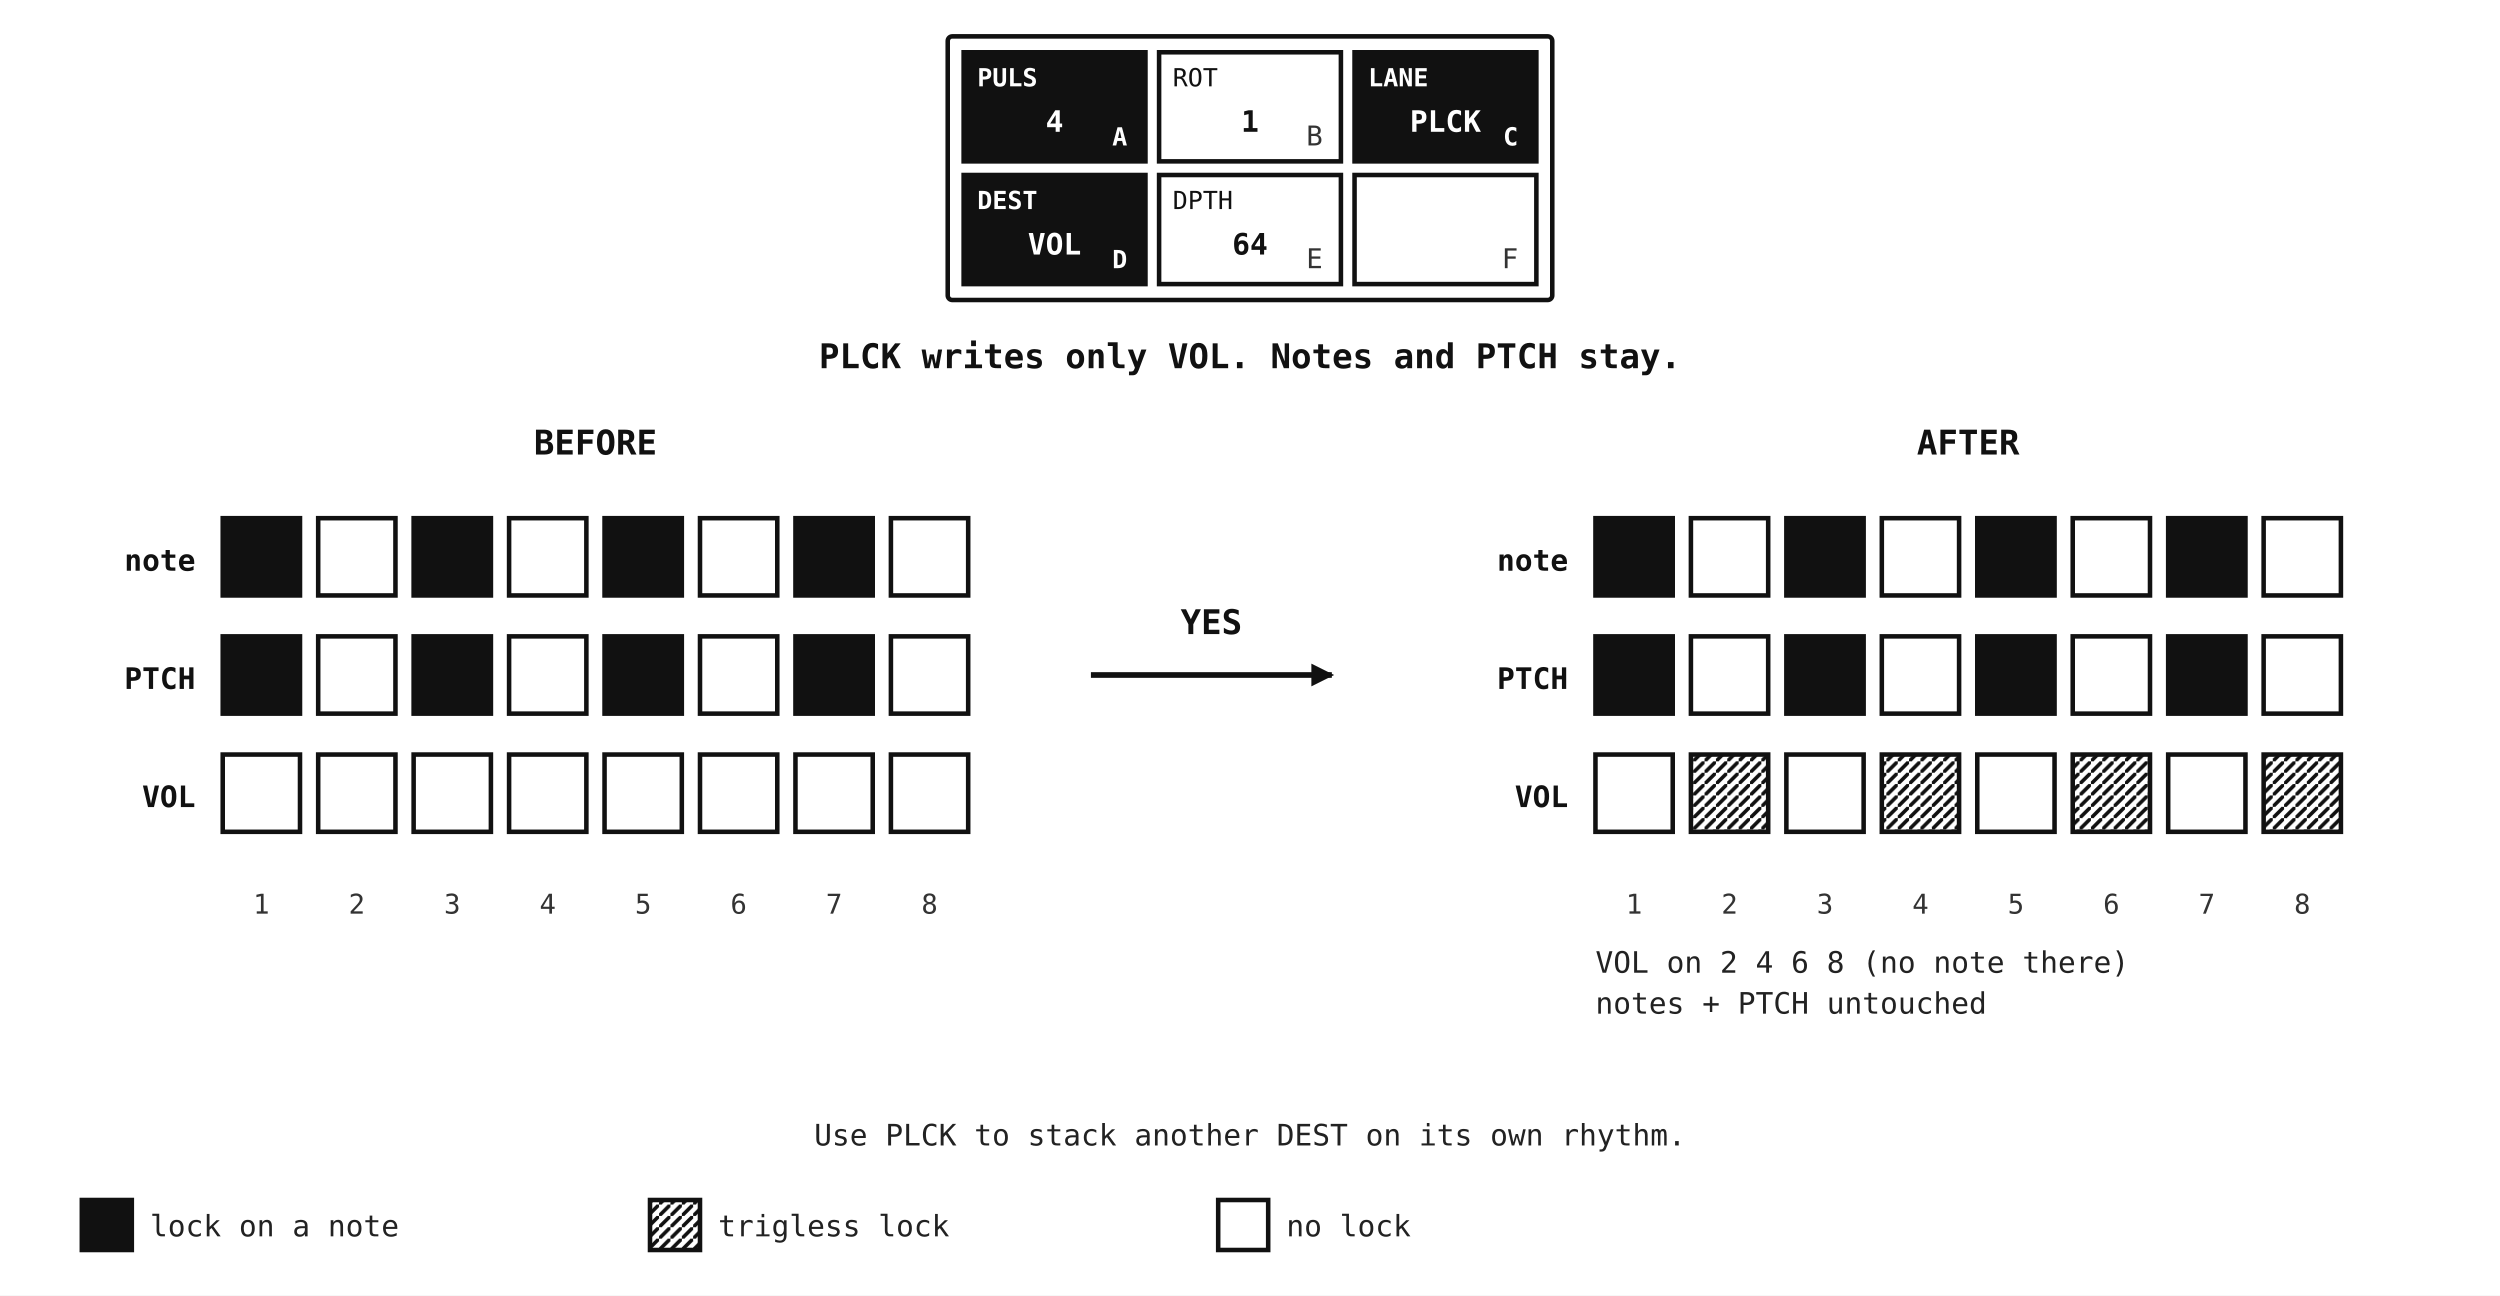
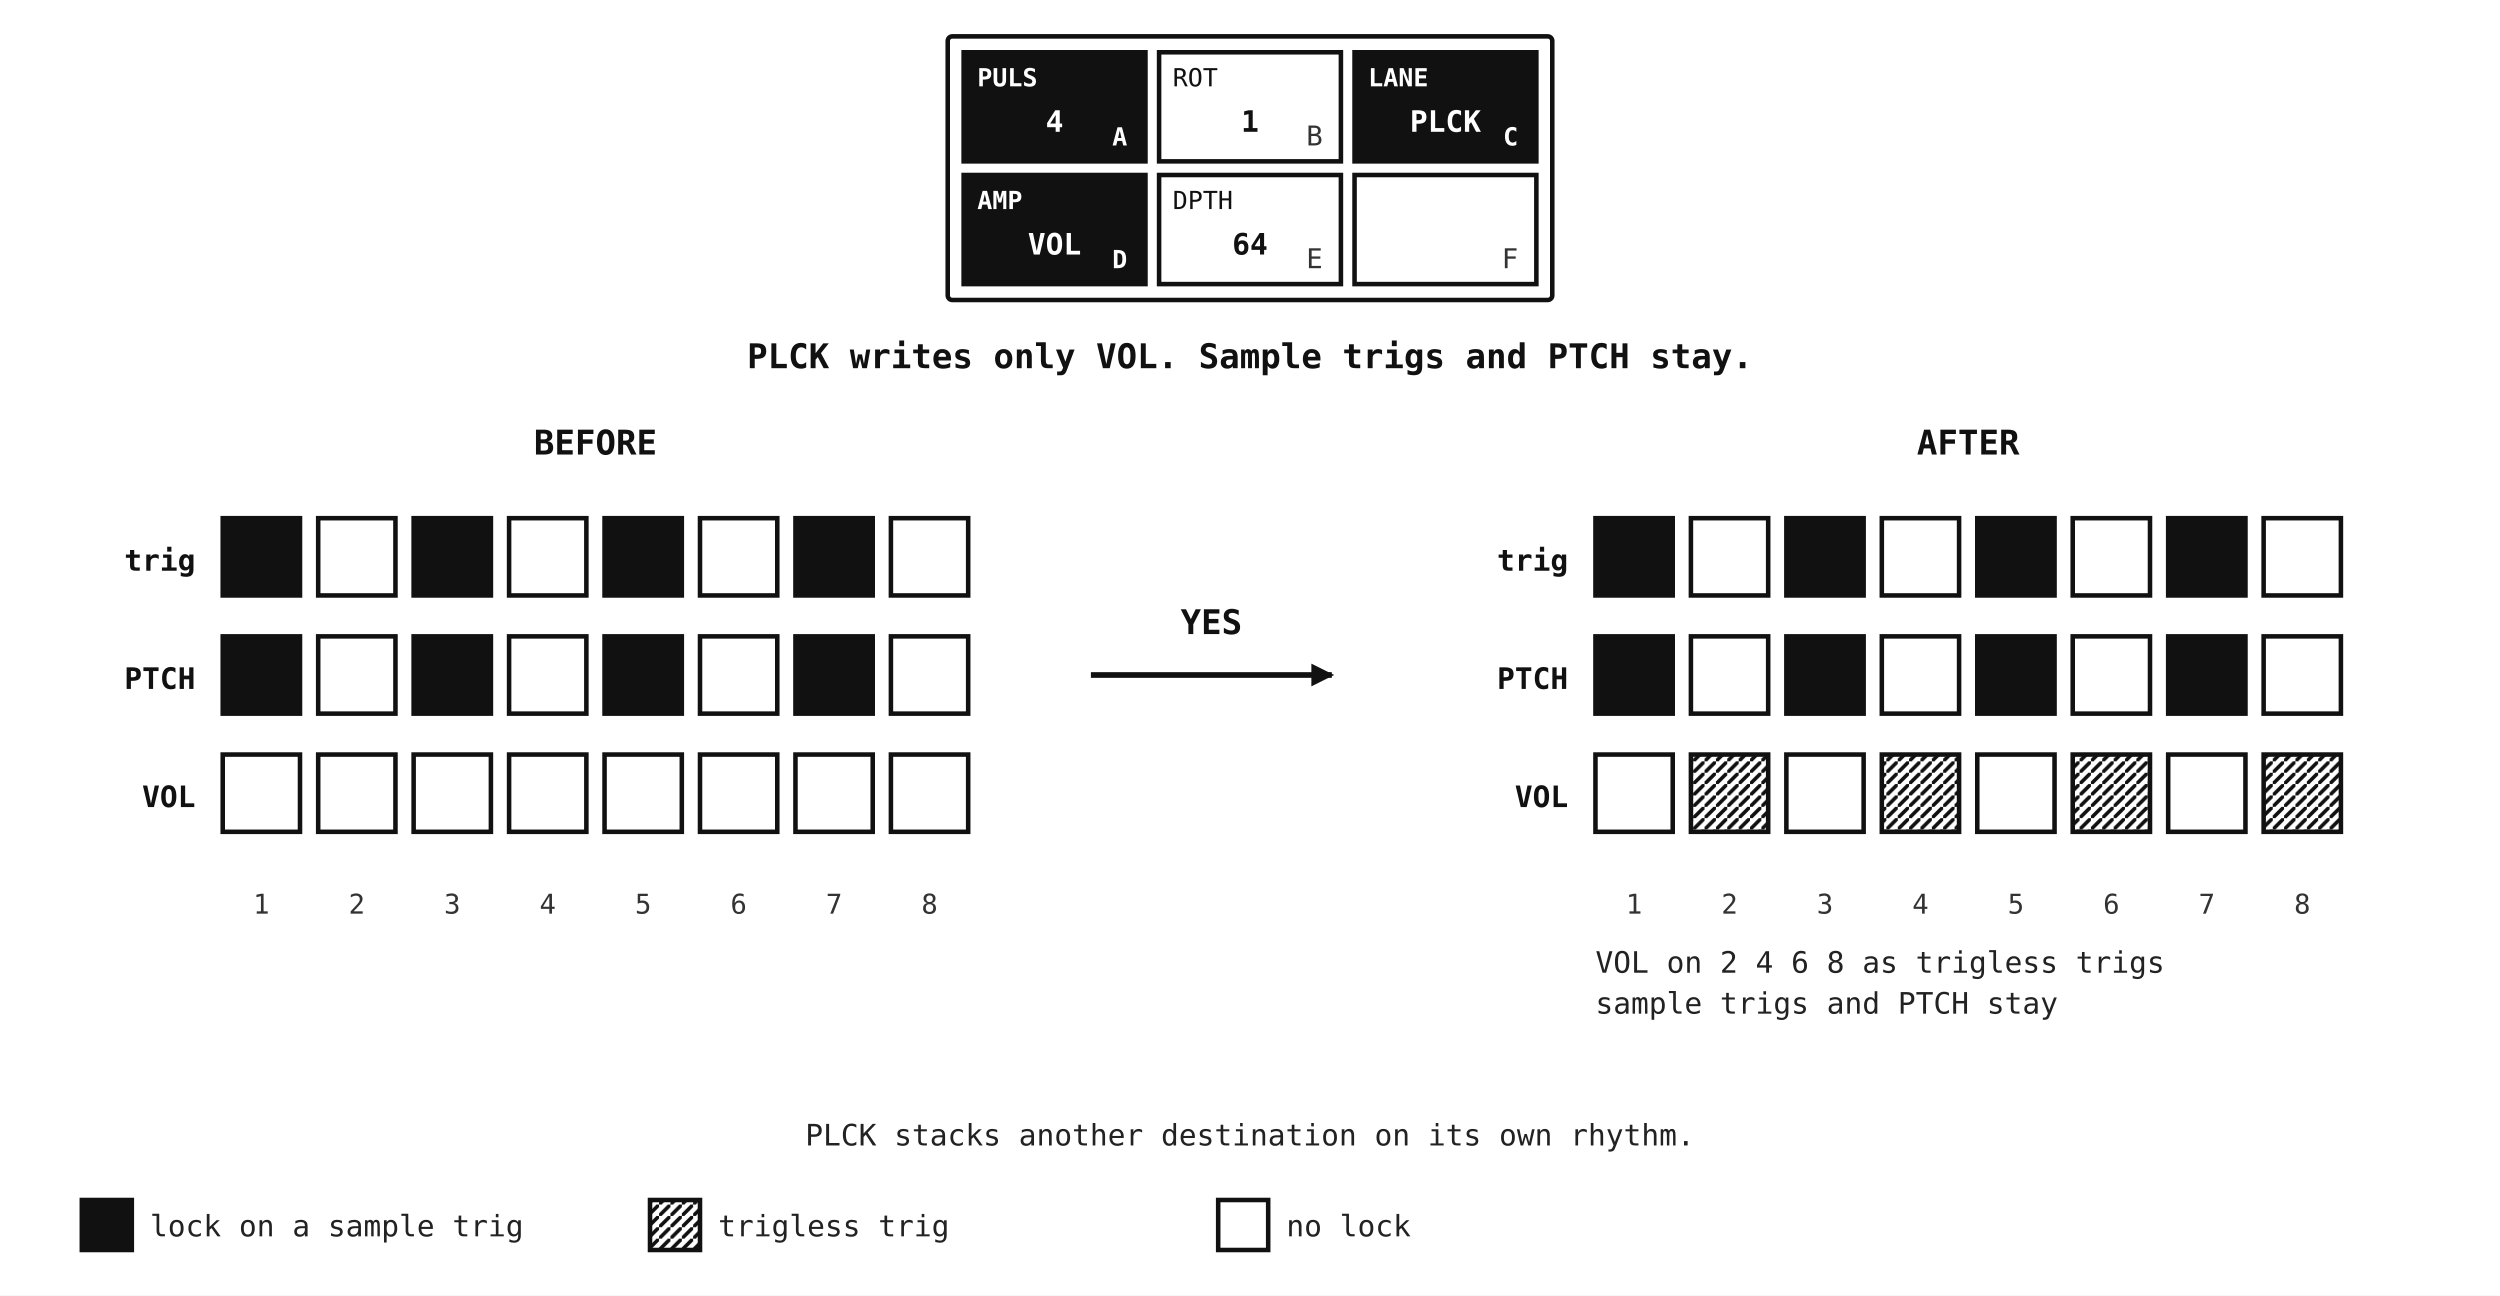
<svg xmlns="http://www.w3.org/2000/svg" viewBox="0 0 1100 570" width="1100" height="570" role="img">
  <rect width="1100" height="570" fill="#fff" />
  <defs>
    <pattern id="hatch" patternUnits="userSpaceOnUse" width="5" height="5">
      <path d="M0 5 L5 0" stroke="#111" stroke-width="1.6" />
    </pattern>
    <marker id="a" markerUnits="userSpaceOnUse" viewBox="0 0 10 10" refX="9" refY="5" markerWidth="10" markerHeight="10" orient="auto">
      <path d="M0 0 L10 5 L0 10 Z" fill="#111" />
    </marker>
  </defs>
  <style>
    .t { font: 15px ui-monospace, Menlo, Consolas, monospace; fill:#111; font-weight:700; }
    .t-sm { font: 13px ui-monospace, Menlo, Consolas, monospace; fill:#222; }
    .t-xs { font: 12px ui-monospace, Menlo, Consolas, monospace; fill:#333; }
    .lab { font: 13px ui-monospace, Menlo, Consolas, monospace; fill:#111; font-weight:700; }
    .kn { font: 11px ui-monospace, Menlo, Consolas, monospace; fill:#111; }
    .kn-inv { font: 11px ui-monospace, Menlo, Consolas, monospace; fill:#fff; font-weight:700; }
    .kn-val { font: 13px ui-monospace, Menlo, Consolas, monospace; fill:#111; font-weight:700; }
    .kn-val-inv { font: 13px ui-monospace, Menlo, Consolas, monospace; fill:#fff; font-weight:700; }
    .arr { fill:none; stroke:#111; stroke-width:2.5; marker-end:url(#a); }
    .panel { fill:#fff; stroke:#111; stroke-width:2; }
  </style>
  <rect class="panel" x="417" y="16" width="266" height="116" rx="2" />
  <rect x="424" y="23" width="80" height="48" fill="#111" stroke="#111" stroke-width="2" />
  <text class="kn-inv" x="430" y="38">PULS</text>
  <text class="kn-val-inv" x="464.0" y="58" text-anchor="middle">4</text>
  <text class="kn-inv" x="496" y="64" text-anchor="end">A</text>
  <rect x="510" y="23" width="80" height="48" fill="#fff" stroke="#111" stroke-width="2" />
  <text class="kn" x="516" y="38">ROT</text>
  <text class="kn-val" x="550.0" y="58" text-anchor="middle">1</text>
  <text class="t-xs" x="582" y="64" text-anchor="end">B</text>
  <rect x="596" y="23" width="80" height="48" fill="#111" stroke="#111" stroke-width="2" />
  <text class="kn-inv" x="602" y="38">LANE</text>
  <text class="kn-val-inv" x="636.0" y="58" text-anchor="middle">PLCK</text>
  <text class="kn-inv" x="668" y="64" text-anchor="end">C</text>
  <rect x="424" y="77" width="80" height="48" fill="#111" stroke="#111" stroke-width="2" />
-   <text class="kn-inv" x="430" y="92">DEST</text>
+   <text class="kn-inv" x="430" y="92">AMP</text>
  <text class="kn-val-inv" x="464.0" y="112" text-anchor="middle">VOL</text>
  <text class="kn-inv" x="496" y="118" text-anchor="end">D</text>
  <rect x="510" y="77" width="80" height="48" fill="#fff" stroke="#111" stroke-width="2" />
  <text class="kn" x="516" y="92">DPTH</text>
  <text class="kn-val" x="550.0" y="112" text-anchor="middle">64</text>
  <text class="t-xs" x="582" y="118" text-anchor="end">E</text>
  <rect x="596" y="77" width="80" height="48" fill="#fff" stroke="#111" stroke-width="2" />
  <text class="t-xs" x="668" y="118" text-anchor="end">F</text>
-   <text class="t" x="550.0" y="162" text-anchor="middle">PLCK writes only VOL. Notes and PTCH stay.</text>
+   <text class="t" x="550.0" y="162" text-anchor="middle">PLCK writes only VOL. Sample trigs and PTCH stay.</text>
  <text class="t" x="262.0" y="200" text-anchor="middle">BEFORE</text>
-   <text class="lab" x="86" y="251.12" text-anchor="end">note</text>
+   <text class="lab" x="86" y="251.12" text-anchor="end">trig</text>
  <rect x="98" y="228" width="34" height="34" fill="#111" stroke="#111" stroke-width="2" />
  <rect x="140" y="228" width="34" height="34" fill="#fff" stroke="#111" stroke-width="2" />
  <rect x="182" y="228" width="34" height="34" fill="#111" stroke="#111" stroke-width="2" />
  <rect x="224" y="228" width="34" height="34" fill="#fff" stroke="#111" stroke-width="2" />
  <rect x="266" y="228" width="34" height="34" fill="#111" stroke="#111" stroke-width="2" />
  <rect x="308" y="228" width="34" height="34" fill="#fff" stroke="#111" stroke-width="2" />
  <rect x="350" y="228" width="34" height="34" fill="#111" stroke="#111" stroke-width="2" />
  <rect x="392" y="228" width="34" height="34" fill="#fff" stroke="#111" stroke-width="2" />
  <text class="lab" x="86" y="303.12" text-anchor="end">PTCH</text>
  <rect x="98" y="280" width="34" height="34" fill="#111" stroke="#111" stroke-width="2" />
  <rect x="140" y="280" width="34" height="34" fill="#fff" stroke="#111" stroke-width="2" />
  <rect x="182" y="280" width="34" height="34" fill="#111" stroke="#111" stroke-width="2" />
  <rect x="224" y="280" width="34" height="34" fill="#fff" stroke="#111" stroke-width="2" />
  <rect x="266" y="280" width="34" height="34" fill="#111" stroke="#111" stroke-width="2" />
  <rect x="308" y="280" width="34" height="34" fill="#fff" stroke="#111" stroke-width="2" />
  <rect x="350" y="280" width="34" height="34" fill="#111" stroke="#111" stroke-width="2" />
  <rect x="392" y="280" width="34" height="34" fill="#fff" stroke="#111" stroke-width="2" />
  <text class="lab" x="86" y="355.12" text-anchor="end">VOL</text>
  <rect x="98" y="332" width="34" height="34" fill="#fff" stroke="#111" stroke-width="2" />
  <rect x="140" y="332" width="34" height="34" fill="#fff" stroke="#111" stroke-width="2" />
  <rect x="182" y="332" width="34" height="34" fill="#fff" stroke="#111" stroke-width="2" />
  <rect x="224" y="332" width="34" height="34" fill="#fff" stroke="#111" stroke-width="2" />
  <rect x="266" y="332" width="34" height="34" fill="#fff" stroke="#111" stroke-width="2" />
  <rect x="308" y="332" width="34" height="34" fill="#fff" stroke="#111" stroke-width="2" />
  <rect x="350" y="332" width="34" height="34" fill="#fff" stroke="#111" stroke-width="2" />
  <rect x="392" y="332" width="34" height="34" fill="#fff" stroke="#111" stroke-width="2" />
  <text class="t-xs" x="115.0" y="402" text-anchor="middle">1</text>
  <text class="t-xs" x="157.0" y="402" text-anchor="middle">2</text>
  <text class="t-xs" x="199.0" y="402" text-anchor="middle">3</text>
  <text class="t-xs" x="241.0" y="402" text-anchor="middle">4</text>
  <text class="t-xs" x="283.0" y="402" text-anchor="middle">5</text>
  <text class="t-xs" x="325.0" y="402" text-anchor="middle">6</text>
  <text class="t-xs" x="367.0" y="402" text-anchor="middle">7</text>
  <text class="t-xs" x="409.0" y="402" text-anchor="middle">8</text>
  <text class="t" x="866.0" y="200" text-anchor="middle">AFTER</text>
-   <text class="lab" x="690" y="251.12" text-anchor="end">note</text>
+   <text class="lab" x="690" y="251.12" text-anchor="end">trig</text>
  <rect x="702" y="228" width="34" height="34" fill="#111" stroke="#111" stroke-width="2" />
  <rect x="744" y="228" width="34" height="34" fill="#fff" stroke="#111" stroke-width="2" />
  <rect x="786" y="228" width="34" height="34" fill="#111" stroke="#111" stroke-width="2" />
  <rect x="828" y="228" width="34" height="34" fill="#fff" stroke="#111" stroke-width="2" />
  <rect x="870" y="228" width="34" height="34" fill="#111" stroke="#111" stroke-width="2" />
  <rect x="912" y="228" width="34" height="34" fill="#fff" stroke="#111" stroke-width="2" />
  <rect x="954" y="228" width="34" height="34" fill="#111" stroke="#111" stroke-width="2" />
  <rect x="996" y="228" width="34" height="34" fill="#fff" stroke="#111" stroke-width="2" />
  <text class="lab" x="690" y="303.12" text-anchor="end">PTCH</text>
  <rect x="702" y="280" width="34" height="34" fill="#111" stroke="#111" stroke-width="2" />
  <rect x="744" y="280" width="34" height="34" fill="#fff" stroke="#111" stroke-width="2" />
  <rect x="786" y="280" width="34" height="34" fill="#111" stroke="#111" stroke-width="2" />
  <rect x="828" y="280" width="34" height="34" fill="#fff" stroke="#111" stroke-width="2" />
  <rect x="870" y="280" width="34" height="34" fill="#111" stroke="#111" stroke-width="2" />
  <rect x="912" y="280" width="34" height="34" fill="#fff" stroke="#111" stroke-width="2" />
  <rect x="954" y="280" width="34" height="34" fill="#111" stroke="#111" stroke-width="2" />
  <rect x="996" y="280" width="34" height="34" fill="#fff" stroke="#111" stroke-width="2" />
  <text class="lab" x="690" y="355.12" text-anchor="end">VOL</text>
  <rect x="702" y="332" width="34" height="34" fill="#fff" stroke="#111" stroke-width="2" />
  <rect x="744" y="332" width="34" height="34" fill="url(#hatch)" stroke="#111" stroke-width="2" />
  <rect x="786" y="332" width="34" height="34" fill="#fff" stroke="#111" stroke-width="2" />
  <rect x="828" y="332" width="34" height="34" fill="url(#hatch)" stroke="#111" stroke-width="2" />
  <rect x="870" y="332" width="34" height="34" fill="#fff" stroke="#111" stroke-width="2" />
  <rect x="912" y="332" width="34" height="34" fill="url(#hatch)" stroke="#111" stroke-width="2" />
  <rect x="954" y="332" width="34" height="34" fill="#fff" stroke="#111" stroke-width="2" />
  <rect x="996" y="332" width="34" height="34" fill="url(#hatch)" stroke="#111" stroke-width="2" />
  <text class="t-xs" x="719.0" y="402" text-anchor="middle">1</text>
  <text class="t-xs" x="761.0" y="402" text-anchor="middle">2</text>
  <text class="t-xs" x="803.0" y="402" text-anchor="middle">3</text>
  <text class="t-xs" x="845.0" y="402" text-anchor="middle">4</text>
  <text class="t-xs" x="887.0" y="402" text-anchor="middle">5</text>
  <text class="t-xs" x="929.0" y="402" text-anchor="middle">6</text>
  <text class="t-xs" x="971.0" y="402" text-anchor="middle">7</text>
  <text class="t-xs" x="1013.0" y="402" text-anchor="middle">8</text>
  <text class="t" x="533.0" y="279.0" text-anchor="middle">YES</text>
  <line class="arr" x1="480" y1="297.0" x2="586" y2="297.0" />
-   <text class="t-sm" x="702" y="428">VOL on 2 4 6 8 (no note there)</text>
-   <text class="t-sm" x="702" y="446">notes + PTCH untouched</text>
-   <text class="t-sm" x="550.0" y="504" text-anchor="middle">Use PLCK to stack another DEST on its own rhythm.</text>
+   <text class="t-sm" x="702" y="428">VOL on 2 4 6 8 as trigless trigs</text>
+   <text class="t-sm" x="702" y="446">sample trigs and PTCH stay</text>
+   <text class="t-sm" x="550.0" y="504" text-anchor="middle">PLCK stacks another destination on its own rhythm.</text>
  <rect x="36" y="528" width="22" height="22" fill="#111" stroke="#111" stroke-width="2" />
-   <text class="t-sm" x="66" y="544">lock on a note</text>
+   <text class="t-sm" x="66" y="544">lock on a sample trig</text>
  <rect x="286" y="528" width="22" height="22" fill="url(#hatch)" stroke="#111" stroke-width="2" />
-   <text class="t-sm" x="316" y="544">trigless lock</text>
+   <text class="t-sm" x="316" y="544">trigless trig</text>
  <rect x="536" y="528" width="22" height="22" fill="#fff" stroke="#111" stroke-width="2" />
  <text class="t-sm" x="566" y="544">no lock</text>
</svg>
